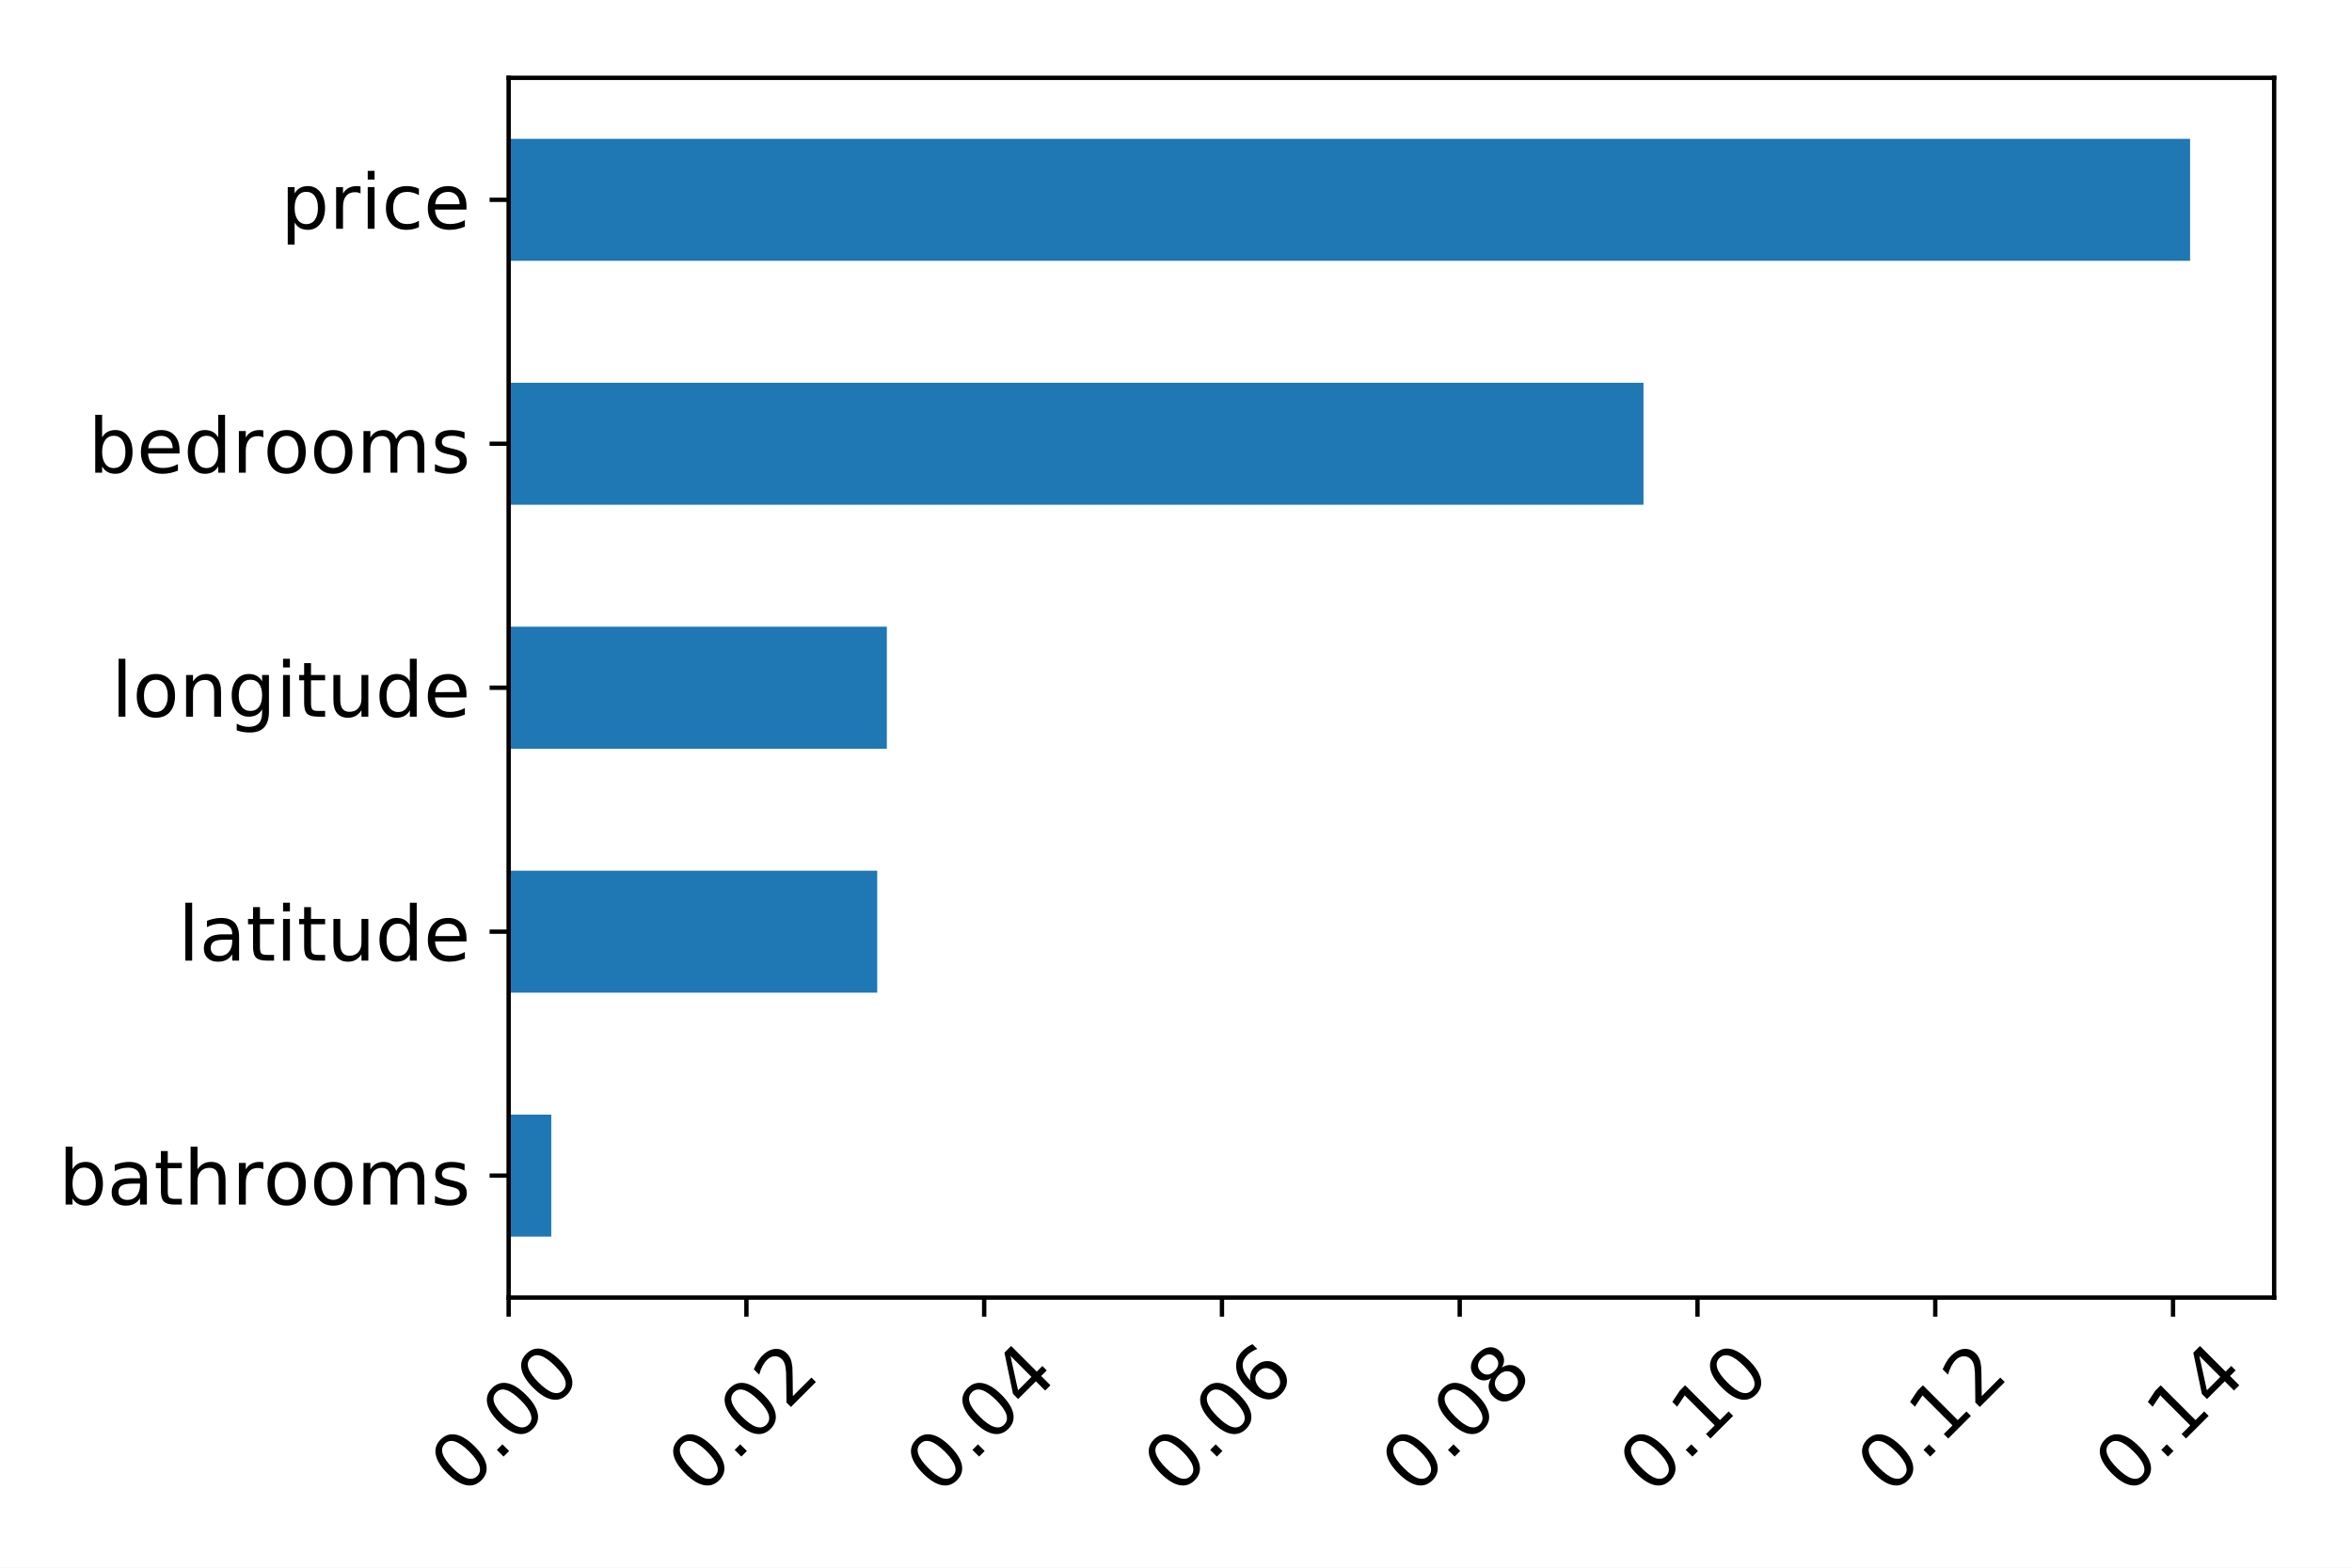
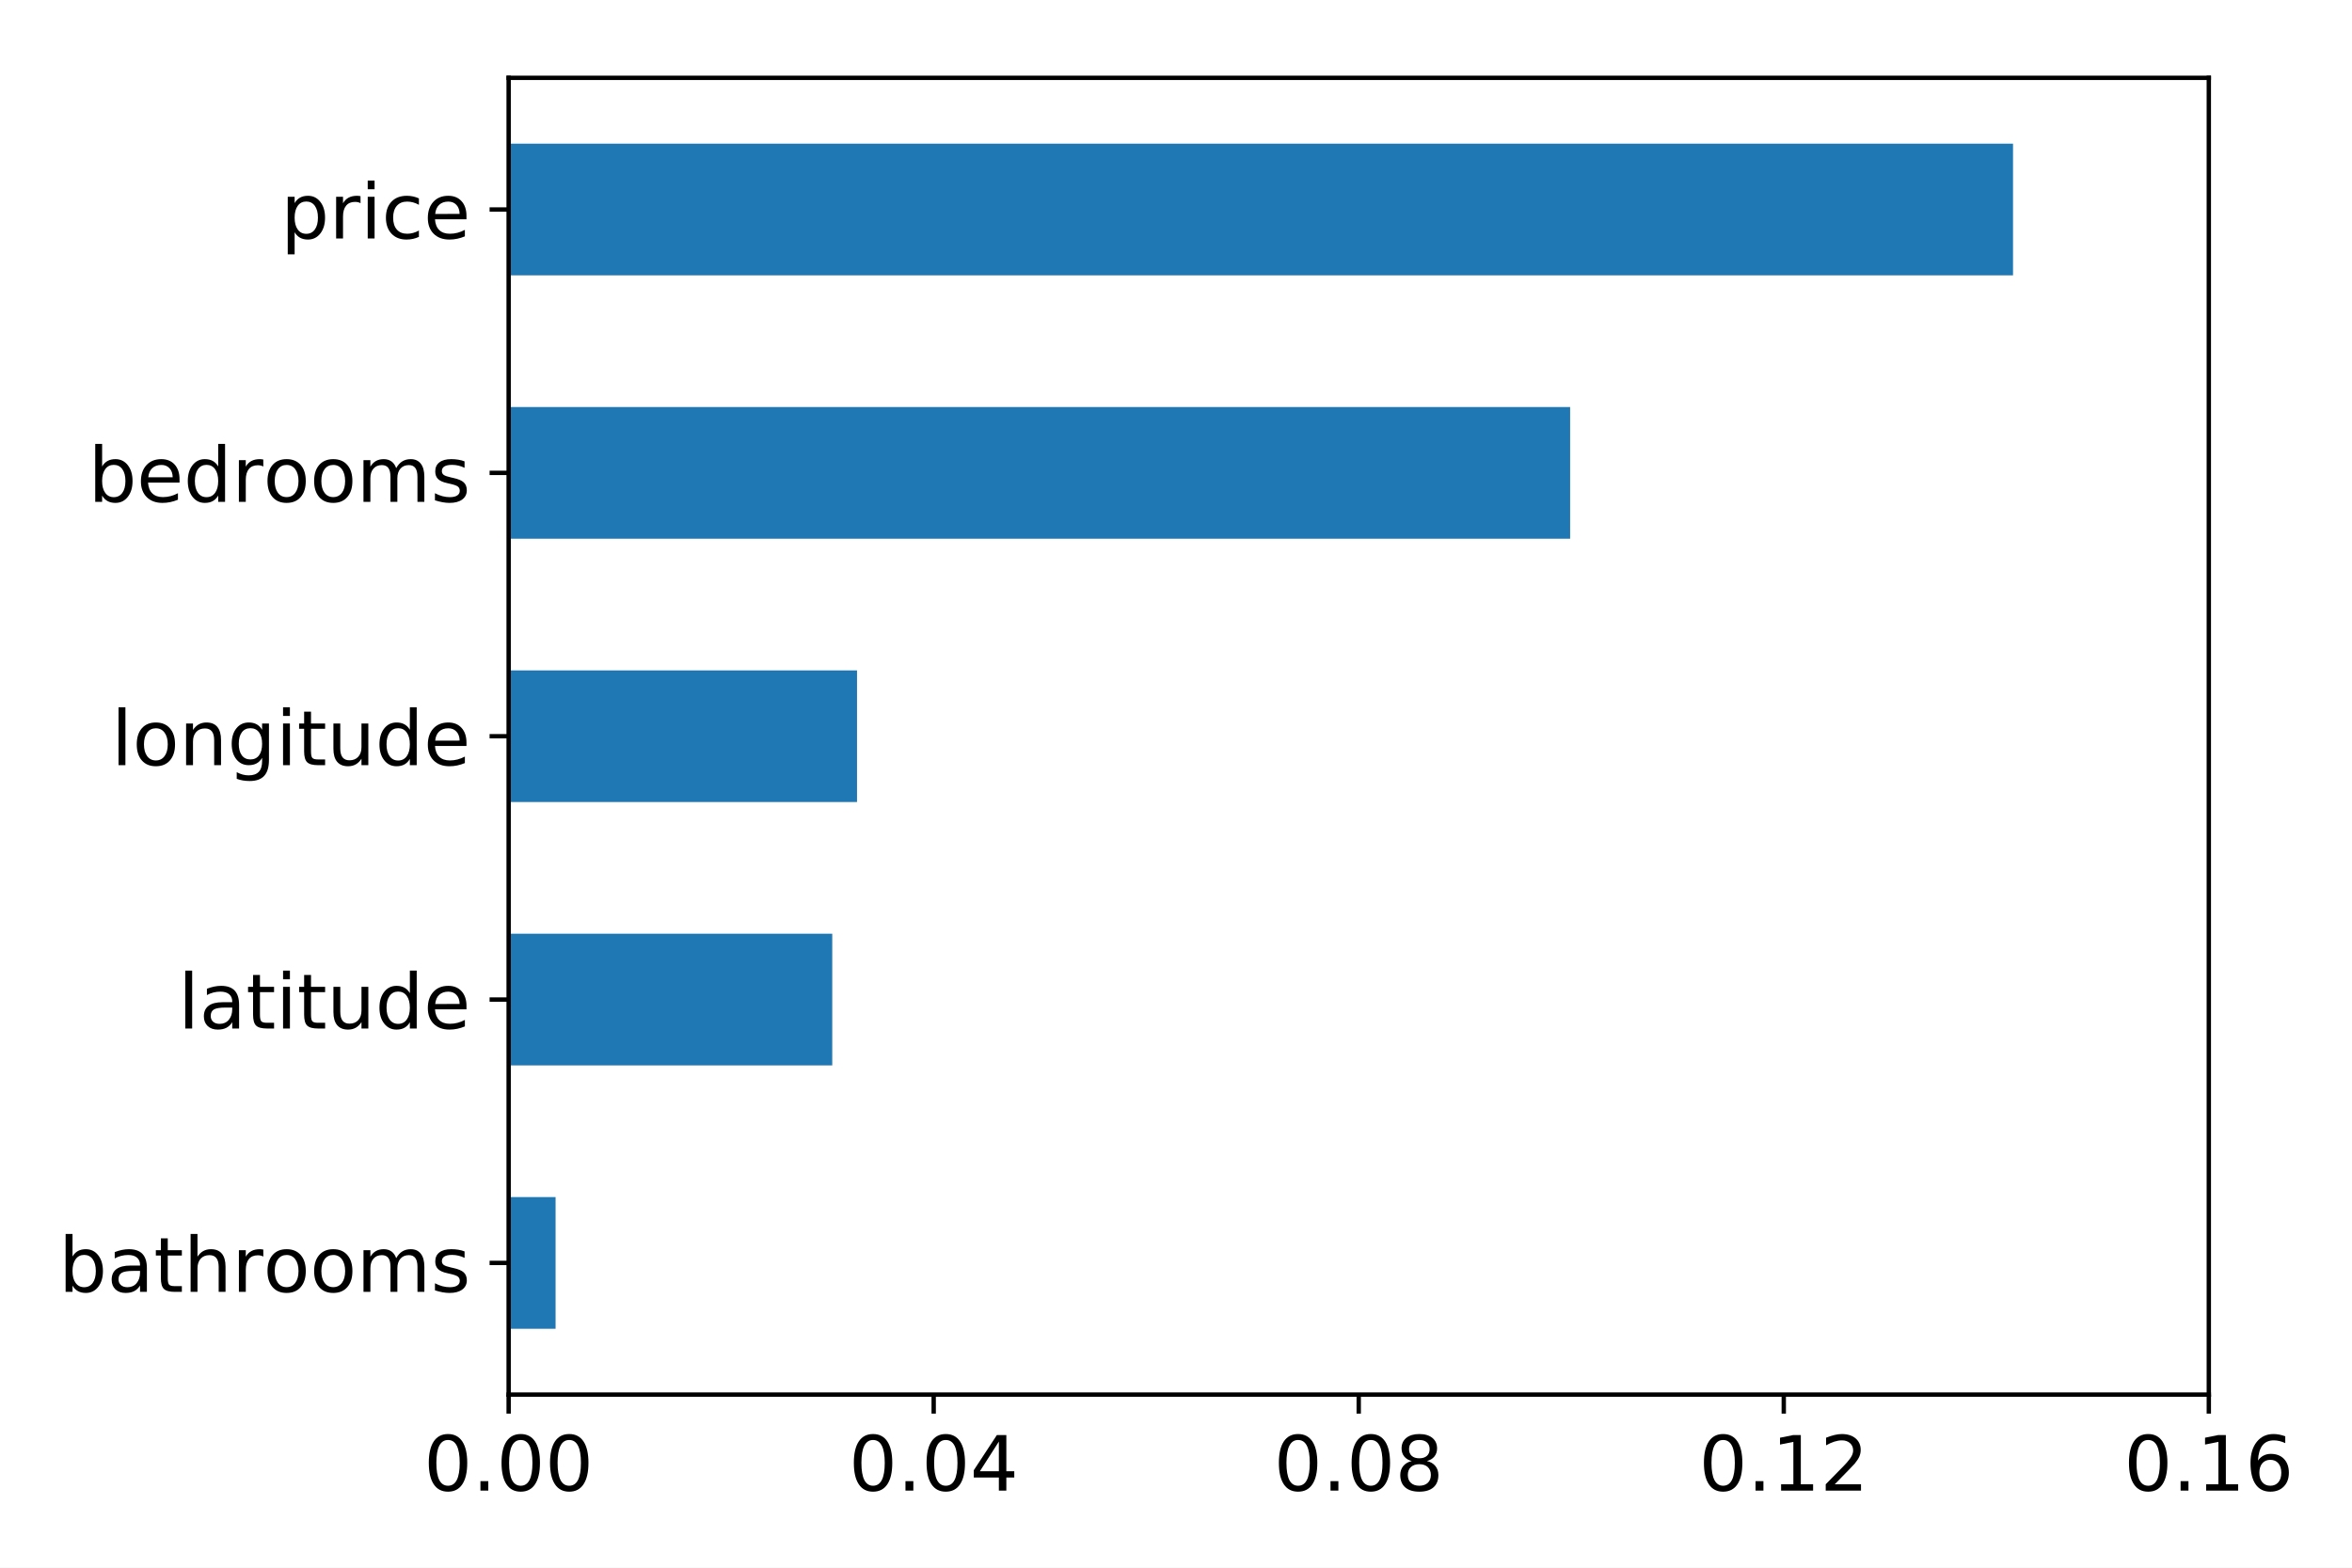
<svg xmlns="http://www.w3.org/2000/svg" xmlns:xlink="http://www.w3.org/1999/xlink" height="288pt" version="1.1" viewBox="0 0 432 288" width="432pt">
  <defs>
    <style type="text/css">
*{stroke-linecap:butt;stroke-linejoin:round;}
  </style>
  </defs>
  <g id="figure_1">
    <g id="patch_1">
      <path d="M 0 288  L 432 288  L 432 0  L 0 0  z " style="fill:#ffffff;" />
    </g>
    <g id="axes_1">
      <g id="patch_2">
-         <path d="M 93.425 238.38  L 417.7 238.38  L 417.7 14.3  L 93.425 14.3  z " style="fill:#ffffff;" />
+         <path d="M 93.425 256.2  L 405.7 256.2  L 405.7 14.3  L 93.425 14.3  z " style="fill:#ffffff;" />
      </g>
      <g id="patch_3">
-         <path clip-path="url(#p5379cf9ae8)" d="M 93.425 227.176  L 101.256 227.176  L 101.256 204.768  L 93.425 204.768  z " style="fill:#1f77b4;" />
+         <path clip-path="url(#pc46ef08938)" d="M 93.425 244.105  L 102.046 244.105  L 102.046 219.915  L 93.425 219.915  z " style="fill:#1f77b4;" />
      </g>
      <g id="patch_4">
-         <path clip-path="url(#p5379cf9ae8)" d="M 93.425 182.36  L 161.121 182.36  L 161.121 159.952  L 93.425 159.952  z " style="fill:#1f77b4;" />
+         <path clip-path="url(#pc46ef08938)" d="M 93.425 195.725  L 152.864 195.725  L 152.864 171.535  L 93.425 171.535  z " style="fill:#1f77b4;" />
      </g>
      <g id="patch_5">
-         <path clip-path="url(#p5379cf9ae8)" d="M 93.425 137.544  L 162.89 137.544  L 162.89 115.136  L 93.425 115.136  z " style="fill:#1f77b4;" />
+         <path clip-path="url(#pc46ef08938)" d="M 93.425 147.345  L 157.412 147.345  L 157.412 123.155  L 93.425 123.155  z " style="fill:#1f77b4;" />
      </g>
      <g id="patch_6">
-         <path clip-path="url(#p5379cf9ae8)" d="M 93.425 92.728  L 301.865 92.728  L 301.865 70.32  L 93.425 70.32  z " style="fill:#1f77b4;" />
+         <path clip-path="url(#pc46ef08938)" d="M 93.425 98.965  L 288.391 98.965  L 288.391 74.775  L 93.425 74.775  z " style="fill:#1f77b4;" />
      </g>
      <g id="patch_7">
-         <path clip-path="url(#p5379cf9ae8)" d="M 93.425 47.912  L 402.258 47.912  L 402.258 25.504  L 93.425 25.504  z " style="fill:#1f77b4;" />
+         <path clip-path="url(#pc46ef08938)" d="M 93.425 50.585  L 369.739 50.585  L 369.739 26.395  L 93.425 26.395  z " style="fill:#1f77b4;" />
      </g>
      <g id="matplotlib.axis_1">
        <g id="xtick_1">
          <g id="line2d_1">
            <defs>
-               <path d="M 0 0  L 0 3.5  " id="m87a05b04c1" style="stroke:#000000;stroke-width:0.8;" />
-             </defs>
-             <g>
-               <use style="stroke:#000000;stroke-width:0.8;" x="93.425" xlink:href="#m87a05b04c1" y="238.38" />
+               <path d="M 0 0  L 0 3.5  " id="m481991df86" style="stroke:#000000;stroke-width:0.8;" />
+             </defs>
+             <g>
+               <use style="stroke:#000000;stroke-width:0.8;" x="93.425" xlink:href="#m481991df86" y="256.2" />
            </g>
          </g>
          <g id="text_1">
            <defs>
              <path d="M 31.781 66.406  Q 24.172 66.406 20.328 58.906  Q 16.5 51.422 16.5 36.375  Q 16.5 21.391 20.328 13.891  Q 24.172 6.391 31.781 6.391  Q 39.453 6.391 43.281 13.891  Q 47.125 21.391 47.125 36.375  Q 47.125 51.422 43.281 58.906  Q 39.453 66.406 31.781 66.406  z M 31.781 74.219  Q 44.047 74.219 50.516 64.516  Q 56.984 54.828 56.984 36.375  Q 56.984 17.969 50.516 8.266  Q 44.047 -1.422 31.781 -1.422  Q 19.531 -1.422 13.062 8.266  Q 6.594 17.969 6.594 36.375  Q 6.594 54.828 13.062 64.516  Q 19.531 74.219 31.781 74.219  z " id="DejaVuSans-30" />
              <path d="M 10.688 12.406  L 21 12.406  L 21 0  L 10.688 0  z " id="DejaVuSans-2e" />
            </defs>
-             <g transform="translate(85.13572 274.9441)rotate(-45)scale(0.14 -0.14)">
+             <g transform="translate(77.83906 273.8378)scale(0.14 -0.14)">
              <use xlink:href="#DejaVuSans-30" />
              <use x="63.623" xlink:href="#DejaVuSans-2e" />
              <use x="95.41" xlink:href="#DejaVuSans-30" />
              <use x="159.033" xlink:href="#DejaVuSans-30" />
            </g>
          </g>
        </g>
        <g id="xtick_2">
          <g id="line2d_2">
            <g>
-               <use style="stroke:#000000;stroke-width:0.8;" x="137.097" xlink:href="#m87a05b04c1" y="238.38" />
+               <use style="stroke:#000000;stroke-width:0.8;" x="171.494" xlink:href="#m481991df86" y="256.2" />
            </g>
          </g>
          <g id="text_2">
            <defs>
-               <path d="M 19.188 8.297  L 53.609 8.297  L 53.609 0  L 7.328 0  L 7.328 8.297  Q 12.938 14.109 22.625 23.891  Q 32.328 33.688 34.812 36.531  Q 39.547 41.844 41.422 45.531  Q 43.312 49.219 43.312 52.781  Q 43.312 58.594 39.234 62.25  Q 35.156 65.922 28.609 65.922  Q 23.969 65.922 18.812 64.312  Q 13.672 62.703 7.812 59.422  L 7.812 69.391  Q 13.766 71.781 18.938 73  Q 24.125 74.219 28.422 74.219  Q 39.75 74.219 46.484 68.547  Q 53.219 62.891 53.219 53.422  Q 53.219 48.922 51.531 44.891  Q 49.859 40.875 45.406 35.406  Q 44.188 33.984 37.641 27.219  Q 31.109 20.453 19.188 8.297  z " id="DejaVuSans-32" />
-             </defs>
-             <g transform="translate(128.8078 274.9441)rotate(-45)scale(0.14 -0.14)">
+               <path d="M 37.797 64.312  L 12.891 25.391  L 37.797 25.391  z M 35.203 72.906  L 47.609 72.906  L 47.609 25.391  L 58.016 25.391  L 58.016 17.188  L 47.609 17.188  L 47.609 0  L 37.797 0  L 37.797 17.188  L 4.891 17.188  L 4.891 26.703  z " id="DejaVuSans-34" />
+             </defs>
+             <g transform="translate(155.9078 273.8378)scale(0.14 -0.14)">
              <use xlink:href="#DejaVuSans-30" />
              <use x="63.623" xlink:href="#DejaVuSans-2e" />
              <use x="95.41" xlink:href="#DejaVuSans-30" />
-               <use x="159.033" xlink:href="#DejaVuSans-32" />
+               <use x="159.033" xlink:href="#DejaVuSans-34" />
            </g>
          </g>
        </g>
        <g id="xtick_3">
          <g id="line2d_3">
            <g>
-               <use style="stroke:#000000;stroke-width:0.8;" x="180.769" xlink:href="#m87a05b04c1" y="238.38" />
+               <use style="stroke:#000000;stroke-width:0.8;" x="249.562" xlink:href="#m481991df86" y="256.2" />
            </g>
          </g>
          <g id="text_3">
            <defs>
-               <path d="M 37.797 64.312  L 12.891 25.391  L 37.797 25.391  z M 35.203 72.906  L 47.609 72.906  L 47.609 25.391  L 58.016 25.391  L 58.016 17.188  L 47.609 17.188  L 47.609 0  L 37.797 0  L 37.797 17.188  L 4.891 17.188  L 4.891 26.703  z " id="DejaVuSans-34" />
-             </defs>
-             <g transform="translate(172.4798 274.9441)rotate(-45)scale(0.14 -0.14)">
+               <path d="M 31.781 34.625  Q 24.75 34.625 20.719 30.859  Q 16.703 27.094 16.703 20.516  Q 16.703 13.922 20.719 10.156  Q 24.75 6.391 31.781 6.391  Q 38.812 6.391 42.859 10.172  Q 46.922 13.969 46.922 20.516  Q 46.922 27.094 42.891 30.859  Q 38.875 34.625 31.781 34.625  z M 21.922 38.812  Q 15.578 40.375 12.031 44.719  Q 8.5 49.078 8.5 55.328  Q 8.5 64.062 14.719 69.141  Q 20.953 74.219 31.781 74.219  Q 42.672 74.219 48.875 69.141  Q 55.078 64.062 55.078 55.328  Q 55.078 49.078 51.531 44.719  Q 48 40.375 41.703 38.812  Q 48.828 37.156 52.797 32.312  Q 56.781 27.484 56.781 20.516  Q 56.781 9.906 50.312 4.234  Q 43.844 -1.422 31.781 -1.422  Q 19.734 -1.422 13.25 4.234  Q 6.781 9.906 6.781 20.516  Q 6.781 27.484 10.781 32.312  Q 14.797 37.156 21.922 38.812  z M 18.312 54.391  Q 18.312 48.734 21.844 45.562  Q 25.391 42.391 31.781 42.391  Q 38.141 42.391 41.719 45.562  Q 45.312 48.734 45.312 54.391  Q 45.312 60.062 41.719 63.234  Q 38.141 66.406 31.781 66.406  Q 25.391 66.406 21.844 63.234  Q 18.312 60.062 18.312 54.391  z " id="DejaVuSans-38" />
+             </defs>
+             <g transform="translate(233.9766 273.8378)scale(0.14 -0.14)">
              <use xlink:href="#DejaVuSans-30" />
              <use x="63.623" xlink:href="#DejaVuSans-2e" />
              <use x="95.41" xlink:href="#DejaVuSans-30" />
-               <use x="159.033" xlink:href="#DejaVuSans-34" />
+               <use x="159.033" xlink:href="#DejaVuSans-38" />
            </g>
          </g>
        </g>
        <g id="xtick_4">
          <g id="line2d_4">
            <g>
-               <use style="stroke:#000000;stroke-width:0.8;" x="224.441" xlink:href="#m87a05b04c1" y="238.38" />
+               <use style="stroke:#000000;stroke-width:0.8;" x="327.631" xlink:href="#m481991df86" y="256.2" />
            </g>
          </g>
          <g id="text_4">
            <defs>
-               <path d="M 33.016 40.375  Q 26.375 40.375 22.484 35.828  Q 18.609 31.297 18.609 23.391  Q 18.609 15.531 22.484 10.953  Q 26.375 6.391 33.016 6.391  Q 39.656 6.391 43.531 10.953  Q 47.406 15.531 47.406 23.391  Q 47.406 31.297 43.531 35.828  Q 39.656 40.375 33.016 40.375  z M 52.594 71.297  L 52.594 62.312  Q 48.875 64.062 45.094 64.984  Q 41.312 65.922 37.594 65.922  Q 27.828 65.922 22.672 59.328  Q 17.531 52.734 16.797 39.406  Q 19.672 43.656 24.016 45.922  Q 28.375 48.188 33.594 48.188  Q 44.578 48.188 50.953 41.516  Q 57.328 34.859 57.328 23.391  Q 57.328 12.156 50.688 5.359  Q 44.047 -1.422 33.016 -1.422  Q 20.359 -1.422 13.672 8.266  Q 6.984 17.969 6.984 36.375  Q 6.984 53.656 15.188 63.938  Q 23.391 74.219 37.203 74.219  Q 40.922 74.219 44.703 73.484  Q 48.484 72.75 52.594 71.297  z " id="DejaVuSans-36" />
-             </defs>
-             <g transform="translate(216.1518 274.9441)rotate(-45)scale(0.14 -0.14)">
-               <use xlink:href="#DejaVuSans-30" />
-               <use x="63.623" xlink:href="#DejaVuSans-2e" />
-               <use x="95.41" xlink:href="#DejaVuSans-30" />
-               <use x="159.033" xlink:href="#DejaVuSans-36" />
+               <path d="M 12.406 8.297  L 28.516 8.297  L 28.516 63.922  L 10.984 60.406  L 10.984 69.391  L 28.422 72.906  L 38.281 72.906  L 38.281 8.297  L 54.391 8.297  L 54.391 0  L 12.406 0  z " id="DejaVuSans-31" />
+               <path d="M 19.188 8.297  L 53.609 8.297  L 53.609 0  L 7.328 0  L 7.328 8.297  Q 12.938 14.109 22.625 23.891  Q 32.328 33.688 34.812 36.531  Q 39.547 41.844 41.422 45.531  Q 43.312 49.219 43.312 52.781  Q 43.312 58.594 39.234 62.25  Q 35.156 65.922 28.609 65.922  Q 23.969 65.922 18.812 64.312  Q 13.672 62.703 7.812 59.422  L 7.812 69.391  Q 13.766 71.781 18.938 73  Q 24.125 74.219 28.422 74.219  Q 39.75 74.219 46.484 68.547  Q 53.219 62.891 53.219 53.422  Q 53.219 48.922 51.531 44.891  Q 49.859 40.875 45.406 35.406  Q 44.188 33.984 37.641 27.219  Q 31.109 20.453 19.188 8.297  z " id="DejaVuSans-32" />
+             </defs>
+             <g transform="translate(312.0453 273.8378)scale(0.14 -0.14)">
+               <use xlink:href="#DejaVuSans-30" />
+               <use x="63.623" xlink:href="#DejaVuSans-2e" />
+               <use x="95.41" xlink:href="#DejaVuSans-31" />
+               <use x="159.033" xlink:href="#DejaVuSans-32" />
            </g>
          </g>
        </g>
        <g id="xtick_5">
          <g id="line2d_5">
            <g>
-               <use style="stroke:#000000;stroke-width:0.8;" x="268.113" xlink:href="#m87a05b04c1" y="238.38" />
+               <use style="stroke:#000000;stroke-width:0.8;" x="405.7" xlink:href="#m481991df86" y="256.2" />
            </g>
          </g>
          <g id="text_5">
            <defs>
-               <path d="M 31.781 34.625  Q 24.75 34.625 20.719 30.859  Q 16.703 27.094 16.703 20.516  Q 16.703 13.922 20.719 10.156  Q 24.75 6.391 31.781 6.391  Q 38.812 6.391 42.859 10.172  Q 46.922 13.969 46.922 20.516  Q 46.922 27.094 42.891 30.859  Q 38.875 34.625 31.781 34.625  z M 21.922 38.812  Q 15.578 40.375 12.031 44.719  Q 8.5 49.078 8.5 55.328  Q 8.5 64.062 14.719 69.141  Q 20.953 74.219 31.781 74.219  Q 42.672 74.219 48.875 69.141  Q 55.078 64.062 55.078 55.328  Q 55.078 49.078 51.531 44.719  Q 48 40.375 41.703 38.812  Q 48.828 37.156 52.797 32.312  Q 56.781 27.484 56.781 20.516  Q 56.781 9.906 50.312 4.234  Q 43.844 -1.422 31.781 -1.422  Q 19.734 -1.422 13.25 4.234  Q 6.781 9.906 6.781 20.516  Q 6.781 27.484 10.781 32.312  Q 14.797 37.156 21.922 38.812  z M 18.312 54.391  Q 18.312 48.734 21.844 45.562  Q 25.391 42.391 31.781 42.391  Q 38.141 42.391 41.719 45.562  Q 45.312 48.734 45.312 54.391  Q 45.312 60.062 41.719 63.234  Q 38.141 66.406 31.781 66.406  Q 25.391 66.406 21.844 63.234  Q 18.312 60.062 18.312 54.391  z " id="DejaVuSans-38" />
-             </defs>
-             <g transform="translate(259.8239 274.9441)rotate(-45)scale(0.14 -0.14)">
-               <use xlink:href="#DejaVuSans-30" />
-               <use x="63.623" xlink:href="#DejaVuSans-2e" />
-               <use x="95.41" xlink:href="#DejaVuSans-30" />
-               <use x="159.033" xlink:href="#DejaVuSans-38" />
-             </g>
-           </g>
-         </g>
-         <g id="xtick_6">
-           <g id="line2d_6">
-             <g>
-               <use style="stroke:#000000;stroke-width:0.8;" x="311.785" xlink:href="#m87a05b04c1" y="238.38" />
-             </g>
-           </g>
-           <g id="text_6">
-             <defs>
-               <path d="M 12.406 8.297  L 28.516 8.297  L 28.516 63.922  L 10.984 60.406  L 10.984 69.391  L 28.422 72.906  L 38.281 72.906  L 38.281 8.297  L 54.391 8.297  L 54.391 0  L 12.406 0  z " id="DejaVuSans-31" />
-             </defs>
-             <g transform="translate(303.4959 274.9441)rotate(-45)scale(0.14 -0.14)">
+               <path d="M 33.016 40.375  Q 26.375 40.375 22.484 35.828  Q 18.609 31.297 18.609 23.391  Q 18.609 15.531 22.484 10.953  Q 26.375 6.391 33.016 6.391  Q 39.656 6.391 43.531 10.953  Q 47.406 15.531 47.406 23.391  Q 47.406 31.297 43.531 35.828  Q 39.656 40.375 33.016 40.375  z M 52.594 71.297  L 52.594 62.312  Q 48.875 64.062 45.094 64.984  Q 41.312 65.922 37.594 65.922  Q 27.828 65.922 22.672 59.328  Q 17.531 52.734 16.797 39.406  Q 19.672 43.656 24.016 45.922  Q 28.375 48.188 33.594 48.188  Q 44.578 48.188 50.953 41.516  Q 57.328 34.859 57.328 23.391  Q 57.328 12.156 50.688 5.359  Q 44.047 -1.422 33.016 -1.422  Q 20.359 -1.422 13.672 8.266  Q 6.984 17.969 6.984 36.375  Q 6.984 53.656 15.188 63.938  Q 23.391 74.219 37.203 74.219  Q 40.922 74.219 44.703 73.484  Q 48.484 72.75 52.594 71.297  z " id="DejaVuSans-36" />
+             </defs>
+             <g transform="translate(390.1141 273.8378)scale(0.14 -0.14)">
              <use xlink:href="#DejaVuSans-30" />
              <use x="63.623" xlink:href="#DejaVuSans-2e" />
              <use x="95.41" xlink:href="#DejaVuSans-31" />
-               <use x="159.033" xlink:href="#DejaVuSans-30" />
-             </g>
-           </g>
-         </g>
-         <g id="xtick_7">
-           <g id="line2d_7">
-             <g>
-               <use style="stroke:#000000;stroke-width:0.8;" x="355.457" xlink:href="#m87a05b04c1" y="238.38" />
-             </g>
-           </g>
-           <g id="text_7">
-             <g transform="translate(347.168 274.9441)rotate(-45)scale(0.14 -0.14)">
-               <use xlink:href="#DejaVuSans-30" />
-               <use x="63.623" xlink:href="#DejaVuSans-2e" />
-               <use x="95.41" xlink:href="#DejaVuSans-31" />
-               <use x="159.033" xlink:href="#DejaVuSans-32" />
-             </g>
-           </g>
-         </g>
-         <g id="xtick_8">
-           <g id="line2d_8">
-             <g>
-               <use style="stroke:#000000;stroke-width:0.8;" x="399.129" xlink:href="#m87a05b04c1" y="238.38" />
-             </g>
-           </g>
-           <g id="text_8">
-             <g transform="translate(390.84 274.9441)rotate(-45)scale(0.14 -0.14)">
-               <use xlink:href="#DejaVuSans-30" />
-               <use x="63.623" xlink:href="#DejaVuSans-2e" />
-               <use x="95.41" xlink:href="#DejaVuSans-31" />
-               <use x="159.033" xlink:href="#DejaVuSans-34" />
+               <use x="159.033" xlink:href="#DejaVuSans-36" />
            </g>
          </g>
        </g>
      </g>
      <g id="matplotlib.axis_2">
        <g id="ytick_1">
-           <g id="line2d_9">
-             <defs>
-               <path d="M 0 0  L -3.5 0  " id="me0e667e663" style="stroke:#000000;stroke-width:0.8;" />
-             </defs>
-             <g>
-               <use style="stroke:#000000;stroke-width:0.8;" x="93.425" xlink:href="#me0e667e663" y="215.972" />
-             </g>
-           </g>
-           <g id="text_9">
+           <g id="line2d_6">
+             <defs>
+               <path d="M 0 0  L -3.5 0  " id="m5f0ad6d87f" style="stroke:#000000;stroke-width:0.8;" />
+             </defs>
+             <g>
+               <use style="stroke:#000000;stroke-width:0.8;" x="93.425" xlink:href="#m5f0ad6d87f" y="232.01" />
+             </g>
+           </g>
+           <g id="text_6">
            <defs>
              <path d="M 48.688 27.297  Q 48.688 37.203 44.609 42.844  Q 40.531 48.484 33.406 48.484  Q 26.266 48.484 22.188 42.844  Q 18.109 37.203 18.109 27.297  Q 18.109 17.391 22.188 11.75  Q 26.266 6.109 33.406 6.109  Q 40.531 6.109 44.609 11.75  Q 48.688 17.391 48.688 27.297  z M 18.109 46.391  Q 20.953 51.266 25.266 53.625  Q 29.594 56 35.594 56  Q 45.562 56 51.781 48.094  Q 58.016 40.188 58.016 27.297  Q 58.016 14.406 51.781 6.484  Q 45.562 -1.422 35.594 -1.422  Q 29.594 -1.422 25.266 0.953  Q 20.953 3.328 18.109 8.203  L 18.109 0  L 9.078 0  L 9.078 75.984  L 18.109 75.984  z " id="DejaVuSans-62" />
              <path d="M 34.281 27.484  Q 23.391 27.484 19.188 25  Q 14.984 22.516 14.984 16.5  Q 14.984 11.719 18.141 8.906  Q 21.297 6.109 26.703 6.109  Q 34.188 6.109 38.703 11.406  Q 43.219 16.703 43.219 25.484  L 43.219 27.484  z M 52.203 31.203  L 52.203 0  L 43.219 0  L 43.219 8.297  Q 40.141 3.328 35.547 0.953  Q 30.953 -1.422 24.312 -1.422  Q 15.922 -1.422 10.953 3.297  Q 6 8.016 6 15.922  Q 6 25.141 12.172 29.828  Q 18.359 34.516 30.609 34.516  L 43.219 34.516  L 43.219 35.406  Q 43.219 41.609 39.141 45  Q 35.062 48.391 27.688 48.391  Q 23 48.391 18.547 47.266  Q 14.109 46.141 10.016 43.891  L 10.016 52.203  Q 14.938 54.109 19.578 55.047  Q 24.219 56 28.609 56  Q 40.484 56 46.344 49.844  Q 52.203 43.703 52.203 31.203  z " id="DejaVuSans-61" />
              <path d="M 18.312 70.219  L 18.312 54.688  L 36.812 54.688  L 36.812 47.703  L 18.312 47.703  L 18.312 18.016  Q 18.312 11.328 20.141 9.422  Q 21.969 7.516 27.594 7.516  L 36.812 7.516  L 36.812 0  L 27.594 0  Q 17.188 0 13.234 3.875  Q 9.281 7.766 9.281 18.016  L 9.281 47.703  L 2.688 47.703  L 2.688 54.688  L 9.281 54.688  L 9.281 70.219  z " id="DejaVuSans-74" />
              <path d="M 54.891 33.016  L 54.891 0  L 45.906 0  L 45.906 32.719  Q 45.906 40.484 42.875 44.328  Q 39.844 48.188 33.797 48.188  Q 26.516 48.188 22.312 43.547  Q 18.109 38.922 18.109 30.906  L 18.109 0  L 9.078 0  L 9.078 75.984  L 18.109 75.984  L 18.109 46.188  Q 21.344 51.125 25.703 53.562  Q 30.078 56 35.797 56  Q 45.219 56 50.047 50.172  Q 54.891 44.344 54.891 33.016  z " id="DejaVuSans-68" />
              <path d="M 41.109 46.297  Q 39.594 47.172 37.812 47.578  Q 36.031 48 33.891 48  Q 26.266 48 22.188 43.047  Q 18.109 38.094 18.109 28.812  L 18.109 0  L 9.078 0  L 9.078 54.688  L 18.109 54.688  L 18.109 46.188  Q 20.953 51.172 25.484 53.578  Q 30.031 56 36.531 56  Q 37.453 56 38.578 55.875  Q 39.703 55.766 41.062 55.516  z " id="DejaVuSans-72" />
              <path d="M 30.609 48.391  Q 23.391 48.391 19.188 42.75  Q 14.984 37.109 14.984 27.297  Q 14.984 17.484 19.156 11.844  Q 23.344 6.203 30.609 6.203  Q 37.797 6.203 41.984 11.859  Q 46.188 17.531 46.188 27.297  Q 46.188 37.016 41.984 42.703  Q 37.797 48.391 30.609 48.391  z M 30.609 56  Q 42.328 56 49.016 48.375  Q 55.719 40.766 55.719 27.297  Q 55.719 13.875 49.016 6.219  Q 42.328 -1.422 30.609 -1.422  Q 18.844 -1.422 12.172 6.219  Q 5.516 13.875 5.516 27.297  Q 5.516 40.766 12.172 48.375  Q 18.844 56 30.609 56  z " id="DejaVuSans-6f" />
              <path d="M 52 44.188  Q 55.375 50.25 60.062 53.125  Q 64.75 56 71.094 56  Q 79.641 56 84.281 50.016  Q 88.922 44.047 88.922 33.016  L 88.922 0  L 79.891 0  L 79.891 32.719  Q 79.891 40.578 77.094 44.375  Q 74.312 48.188 68.609 48.188  Q 61.625 48.188 57.562 43.547  Q 53.516 38.922 53.516 30.906  L 53.516 0  L 44.484 0  L 44.484 32.719  Q 44.484 40.625 41.703 44.406  Q 38.922 48.188 33.109 48.188  Q 26.219 48.188 22.156 43.531  Q 18.109 38.875 18.109 30.906  L 18.109 0  L 9.078 0  L 9.078 54.688  L 18.109 54.688  L 18.109 46.188  Q 21.188 51.219 25.484 53.609  Q 29.781 56 35.688 56  Q 41.656 56 45.828 52.969  Q 50 49.953 52 44.188  z " id="DejaVuSans-6d" />
              <path d="M 44.281 53.078  L 44.281 44.578  Q 40.484 46.531 36.375 47.5  Q 32.281 48.484 27.875 48.484  Q 21.188 48.484 17.844 46.438  Q 14.5 44.391 14.5 40.281  Q 14.5 37.156 16.891 35.375  Q 19.281 33.594 26.516 31.984  L 29.594 31.297  Q 39.156 29.25 43.188 25.516  Q 47.219 21.781 47.219 15.094  Q 47.219 7.469 41.188 3.016  Q 35.156 -1.422 24.609 -1.422  Q 20.219 -1.422 15.453 -0.562  Q 10.688 0.297 5.422 2  L 5.422 11.281  Q 10.406 8.688 15.234 7.391  Q 20.062 6.109 24.812 6.109  Q 31.156 6.109 34.562 8.281  Q 37.984 10.453 37.984 14.406  Q 37.984 18.062 35.516 20.016  Q 33.062 21.969 24.703 23.781  L 21.578 24.516  Q 13.234 26.266 9.516 29.906  Q 5.812 33.547 5.812 39.891  Q 5.812 47.609 11.281 51.797  Q 16.75 56 26.812 56  Q 31.781 56 36.172 55.266  Q 40.578 54.547 44.281 53.078  z " id="DejaVuSans-73" />
            </defs>
-             <g transform="translate(10.78344 221.2911)scale(0.14 -0.14)">
+             <g transform="translate(10.78344 237.3289)scale(0.14 -0.14)">
              <use xlink:href="#DejaVuSans-62" />
              <use x="63.477" xlink:href="#DejaVuSans-61" />
              <use x="124.756" xlink:href="#DejaVuSans-74" />
              <use x="163.965" xlink:href="#DejaVuSans-68" />
              <use x="227.344" xlink:href="#DejaVuSans-72" />
              <use x="268.426" xlink:href="#DejaVuSans-6f" />
              <use x="329.607" xlink:href="#DejaVuSans-6f" />
              <use x="390.789" xlink:href="#DejaVuSans-6d" />
              <use x="488.201" xlink:href="#DejaVuSans-73" />
            </g>
          </g>
        </g>
        <g id="ytick_2">
-           <g id="line2d_10">
-             <g>
-               <use style="stroke:#000000;stroke-width:0.8;" x="93.425" xlink:href="#me0e667e663" y="171.156" />
-             </g>
-           </g>
-           <g id="text_10">
+           <g id="line2d_7">
+             <g>
+               <use style="stroke:#000000;stroke-width:0.8;" x="93.425" xlink:href="#m5f0ad6d87f" y="183.63" />
+             </g>
+           </g>
+           <g id="text_7">
            <defs>
              <path d="M 9.422 75.984  L 18.406 75.984  L 18.406 0  L 9.422 0  z " id="DejaVuSans-6c" />
              <path d="M 9.422 54.688  L 18.406 54.688  L 18.406 0  L 9.422 0  z M 9.422 75.984  L 18.406 75.984  L 18.406 64.594  L 9.422 64.594  z " id="DejaVuSans-69" />
              <path d="M 8.5 21.578  L 8.5 54.688  L 17.484 54.688  L 17.484 21.922  Q 17.484 14.156 20.5 10.266  Q 23.531 6.391 29.594 6.391  Q 36.859 6.391 41.078 11.031  Q 45.312 15.672 45.312 23.688  L 45.312 54.688  L 54.297 54.688  L 54.297 0  L 45.312 0  L 45.312 8.406  Q 42.047 3.422 37.719 1  Q 33.406 -1.422 27.688 -1.422  Q 18.266 -1.422 13.375 4.438  Q 8.5 10.297 8.5 21.578  z M 31.109 56  z " id="DejaVuSans-75" />
              <path d="M 45.406 46.391  L 45.406 75.984  L 54.391 75.984  L 54.391 0  L 45.406 0  L 45.406 8.203  Q 42.578 3.328 38.25 0.953  Q 33.938 -1.422 27.875 -1.422  Q 17.969 -1.422 11.734 6.484  Q 5.516 14.406 5.516 27.297  Q 5.516 40.188 11.734 48.094  Q 17.969 56 27.875 56  Q 33.938 56 38.25 53.625  Q 42.578 51.266 45.406 46.391  z M 14.797 27.297  Q 14.797 17.391 18.875 11.75  Q 22.953 6.109 30.078 6.109  Q 37.203 6.109 41.297 11.75  Q 45.406 17.391 45.406 27.297  Q 45.406 37.203 41.297 42.844  Q 37.203 48.484 30.078 48.484  Q 22.953 48.484 18.875 42.844  Q 14.797 37.203 14.797 27.297  z " id="DejaVuSans-64" />
              <path d="M 56.203 29.594  L 56.203 25.203  L 14.891 25.203  Q 15.484 15.922 20.484 11.062  Q 25.484 6.203 34.422 6.203  Q 39.594 6.203 44.453 7.469  Q 49.312 8.734 54.109 11.281  L 54.109 2.781  Q 49.266 0.734 44.188 -0.344  Q 39.109 -1.422 33.891 -1.422  Q 20.797 -1.422 13.156 6.188  Q 5.516 13.812 5.516 26.812  Q 5.516 40.234 12.766 48.109  Q 20.016 56 32.328 56  Q 43.359 56 49.781 48.891  Q 56.203 41.797 56.203 29.594  z M 47.219 32.234  Q 47.125 39.594 43.094 43.984  Q 39.062 48.391 32.422 48.391  Q 24.906 48.391 20.391 44.141  Q 15.875 39.891 15.188 32.172  z " id="DejaVuSans-65" />
            </defs>
-             <g transform="translate(32.71531 176.475)scale(0.14 -0.14)">
+             <g transform="translate(32.71531 188.9489)scale(0.14 -0.14)">
              <use xlink:href="#DejaVuSans-6c" />
              <use x="27.783" xlink:href="#DejaVuSans-61" />
              <use x="89.062" xlink:href="#DejaVuSans-74" />
              <use x="128.271" xlink:href="#DejaVuSans-69" />
              <use x="156.055" xlink:href="#DejaVuSans-74" />
              <use x="195.264" xlink:href="#DejaVuSans-75" />
              <use x="258.643" xlink:href="#DejaVuSans-64" />
              <use x="322.119" xlink:href="#DejaVuSans-65" />
            </g>
          </g>
        </g>
        <g id="ytick_3">
-           <g id="line2d_11">
-             <g>
-               <use style="stroke:#000000;stroke-width:0.8;" x="93.425" xlink:href="#me0e667e663" y="126.34" />
-             </g>
-           </g>
-           <g id="text_11">
+           <g id="line2d_8">
+             <g>
+               <use style="stroke:#000000;stroke-width:0.8;" x="93.425" xlink:href="#m5f0ad6d87f" y="135.25" />
+             </g>
+           </g>
+           <g id="text_8">
            <defs>
              <path d="M 54.891 33.016  L 54.891 0  L 45.906 0  L 45.906 32.719  Q 45.906 40.484 42.875 44.328  Q 39.844 48.188 33.797 48.188  Q 26.516 48.188 22.312 43.547  Q 18.109 38.922 18.109 30.906  L 18.109 0  L 9.078 0  L 9.078 54.688  L 18.109 54.688  L 18.109 46.188  Q 21.344 51.125 25.703 53.562  Q 30.078 56 35.797 56  Q 45.219 56 50.047 50.172  Q 54.891 44.344 54.891 33.016  z " id="DejaVuSans-6e" />
              <path d="M 45.406 27.984  Q 45.406 37.75 41.375 43.109  Q 37.359 48.484 30.078 48.484  Q 22.859 48.484 18.828 43.109  Q 14.797 37.75 14.797 27.984  Q 14.797 18.266 18.828 12.891  Q 22.859 7.516 30.078 7.516  Q 37.359 7.516 41.375 12.891  Q 45.406 18.266 45.406 27.984  z M 54.391 6.781  Q 54.391 -7.172 48.188 -13.984  Q 42 -20.797 29.203 -20.797  Q 24.469 -20.797 20.266 -20.094  Q 16.062 -19.391 12.109 -17.922  L 12.109 -9.188  Q 16.062 -11.328 19.922 -12.344  Q 23.781 -13.375 27.781 -13.375  Q 36.625 -13.375 41.016 -8.766  Q 45.406 -4.156 45.406 5.172  L 45.406 9.625  Q 42.625 4.781 38.281 2.391  Q 33.938 0 27.875 0  Q 17.828 0 11.672 7.656  Q 5.516 15.328 5.516 27.984  Q 5.516 40.672 11.672 48.328  Q 17.828 56 27.875 56  Q 33.938 56 38.281 53.609  Q 42.625 51.219 45.406 46.391  L 45.406 54.688  L 54.391 54.688  z " id="DejaVuSans-67" />
            </defs>
-             <g transform="translate(20.45656 131.659)scale(0.14 -0.14)">
+             <g transform="translate(20.45656 140.5689)scale(0.14 -0.14)">
              <use xlink:href="#DejaVuSans-6c" />
              <use x="27.783" xlink:href="#DejaVuSans-6f" />
              <use x="88.965" xlink:href="#DejaVuSans-6e" />
              <use x="152.344" xlink:href="#DejaVuSans-67" />
              <use x="215.82" xlink:href="#DejaVuSans-69" />
              <use x="243.604" xlink:href="#DejaVuSans-74" />
              <use x="282.812" xlink:href="#DejaVuSans-75" />
              <use x="346.191" xlink:href="#DejaVuSans-64" />
              <use x="409.668" xlink:href="#DejaVuSans-65" />
            </g>
          </g>
        </g>
        <g id="ytick_4">
-           <g id="line2d_12">
-             <g>
-               <use style="stroke:#000000;stroke-width:0.8;" x="93.425" xlink:href="#me0e667e663" y="81.524" />
-             </g>
-           </g>
-           <g id="text_12">
-             <g transform="translate(16.22156 86.84297)scale(0.14 -0.14)">
+           <g id="line2d_9">
+             <g>
+               <use style="stroke:#000000;stroke-width:0.8;" x="93.425" xlink:href="#m5f0ad6d87f" y="86.87" />
+             </g>
+           </g>
+           <g id="text_9">
+             <g transform="translate(16.22156 92.18891)scale(0.14 -0.14)">
              <use xlink:href="#DejaVuSans-62" />
              <use x="63.477" xlink:href="#DejaVuSans-65" />
              <use x="125" xlink:href="#DejaVuSans-64" />
              <use x="188.477" xlink:href="#DejaVuSans-72" />
              <use x="229.559" xlink:href="#DejaVuSans-6f" />
              <use x="290.74" xlink:href="#DejaVuSans-6f" />
              <use x="351.922" xlink:href="#DejaVuSans-6d" />
              <use x="449.334" xlink:href="#DejaVuSans-73" />
            </g>
          </g>
        </g>
        <g id="ytick_5">
-           <g id="line2d_13">
-             <g>
-               <use style="stroke:#000000;stroke-width:0.8;" x="93.425" xlink:href="#me0e667e663" y="36.708" />
-             </g>
-           </g>
-           <g id="text_13">
+           <g id="line2d_10">
+             <g>
+               <use style="stroke:#000000;stroke-width:0.8;" x="93.425" xlink:href="#m5f0ad6d87f" y="38.49" />
+             </g>
+           </g>
+           <g id="text_10">
            <defs>
              <path d="M 18.109 8.203  L 18.109 -20.797  L 9.078 -20.797  L 9.078 54.688  L 18.109 54.688  L 18.109 46.391  Q 20.953 51.266 25.266 53.625  Q 29.594 56 35.594 56  Q 45.562 56 51.781 48.094  Q 58.016 40.188 58.016 27.297  Q 58.016 14.406 51.781 6.484  Q 45.562 -1.422 35.594 -1.422  Q 29.594 -1.422 25.266 0.953  Q 20.953 3.328 18.109 8.203  z M 48.688 27.297  Q 48.688 37.203 44.609 42.844  Q 40.531 48.484 33.406 48.484  Q 26.266 48.484 22.188 42.844  Q 18.109 37.203 18.109 27.297  Q 18.109 17.391 22.188 11.75  Q 26.266 6.109 33.406 6.109  Q 40.531 6.109 44.609 11.75  Q 48.688 17.391 48.688 27.297  z " id="DejaVuSans-70" />
              <path d="M 48.781 52.594  L 48.781 44.188  Q 44.969 46.297 41.141 47.344  Q 37.312 48.391 33.406 48.391  Q 24.656 48.391 19.812 42.844  Q 14.984 37.312 14.984 27.297  Q 14.984 17.281 19.812 11.734  Q 24.656 6.203 33.406 6.203  Q 37.312 6.203 41.141 7.25  Q 44.969 8.297 48.781 10.406  L 48.781 2.094  Q 45.016 0.344 40.984 -0.531  Q 36.969 -1.422 32.422 -1.422  Q 20.062 -1.422 12.781 6.344  Q 5.516 14.109 5.516 27.297  Q 5.516 40.672 12.859 48.328  Q 20.219 56 33.016 56  Q 37.156 56 41.109 55.141  Q 45.062 54.297 48.781 52.594  z " id="DejaVuSans-63" />
            </defs>
-             <g transform="translate(51.58031 42.02693)scale(0.14 -0.14)">
+             <g transform="translate(51.58031 43.80891)scale(0.14 -0.14)">
              <use xlink:href="#DejaVuSans-70" />
              <use x="63.477" xlink:href="#DejaVuSans-72" />
              <use x="104.59" xlink:href="#DejaVuSans-69" />
              <use x="132.373" xlink:href="#DejaVuSans-63" />
              <use x="187.354" xlink:href="#DejaVuSans-65" />
            </g>
          </g>
        </g>
      </g>
      <g id="patch_8">
-         <path d="M 93.425 238.38  L 93.425 14.3  " style="fill:none;stroke:#000000;stroke-linecap:square;stroke-linejoin:miter;stroke-width:0.8;" />
+         <path d="M 93.425 256.2  L 93.425 14.3  " style="fill:none;stroke:#000000;stroke-linecap:square;stroke-linejoin:miter;stroke-width:0.8;" />
      </g>
      <g id="patch_9">
-         <path d="M 417.7 238.38  L 417.7 14.3  " style="fill:none;stroke:#000000;stroke-linecap:square;stroke-linejoin:miter;stroke-width:0.8;" />
+         <path d="M 405.7 256.2  L 405.7 14.3  " style="fill:none;stroke:#000000;stroke-linecap:square;stroke-linejoin:miter;stroke-width:0.8;" />
      </g>
      <g id="patch_10">
-         <path d="M 93.425 238.38  L 417.7 238.38  " style="fill:none;stroke:#000000;stroke-linecap:square;stroke-linejoin:miter;stroke-width:0.8;" />
+         <path d="M 93.425 256.2  L 405.7 256.2  " style="fill:none;stroke:#000000;stroke-linecap:square;stroke-linejoin:miter;stroke-width:0.8;" />
      </g>
      <g id="patch_11">
-         <path d="M 93.425 14.3  L 417.7 14.3  " style="fill:none;stroke:#000000;stroke-linecap:square;stroke-linejoin:miter;stroke-width:0.8;" />
+         <path d="M 93.425 14.3  L 405.7 14.3  " style="fill:none;stroke:#000000;stroke-linecap:square;stroke-linejoin:miter;stroke-width:0.8;" />
      </g>
    </g>
  </g>
  <defs>
-     <clipPath id="p5379cf9ae8">
-       <rect height="224.08" width="324.275" x="93.425" y="14.3" />
+     <clipPath id="pc46ef08938">
+       <rect height="241.9" width="312.275" x="93.425" y="14.3" />
    </clipPath>
  </defs>
</svg>
